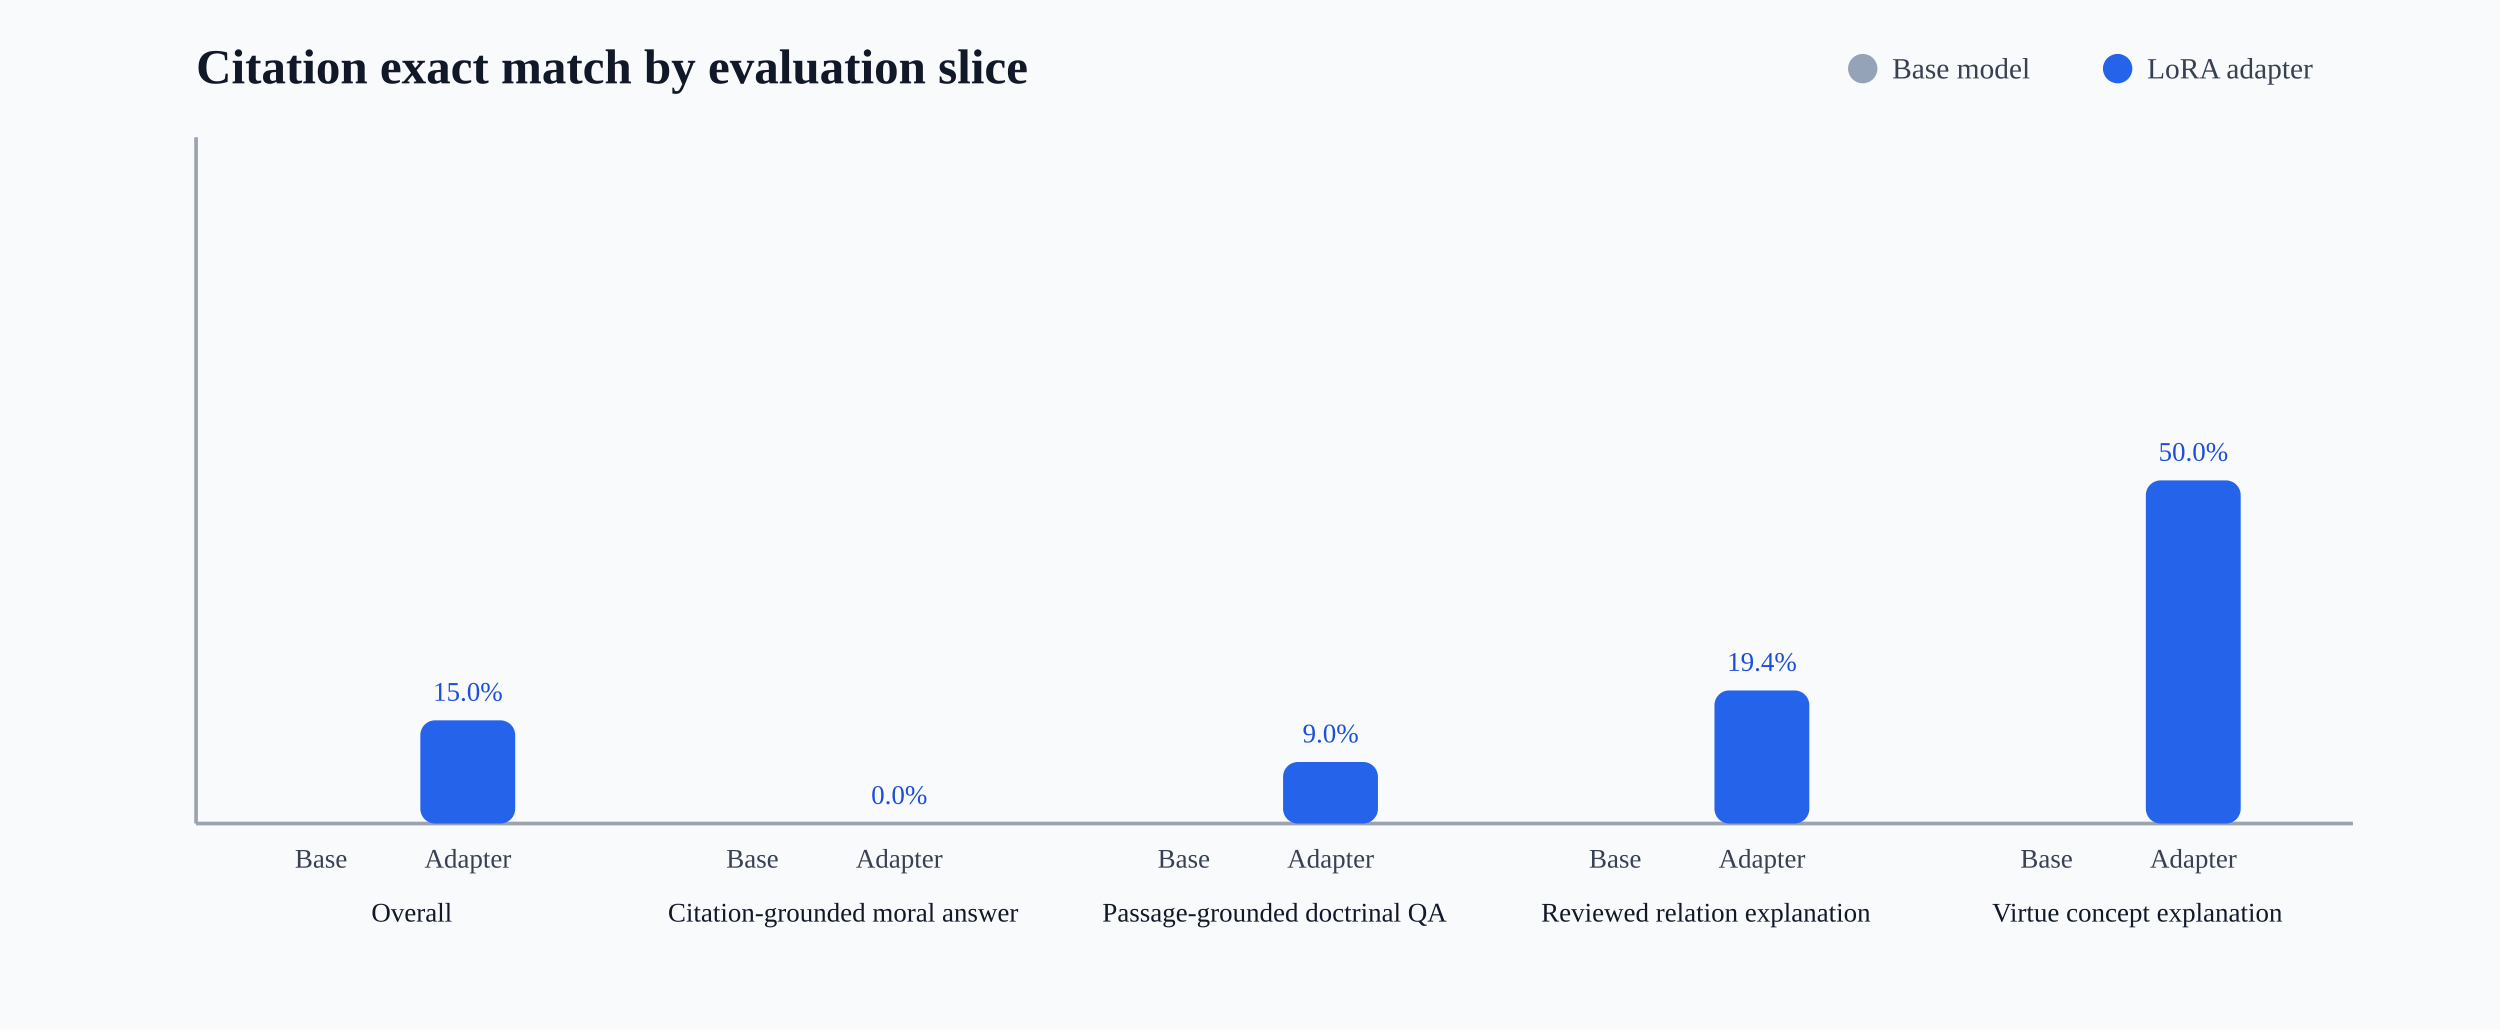
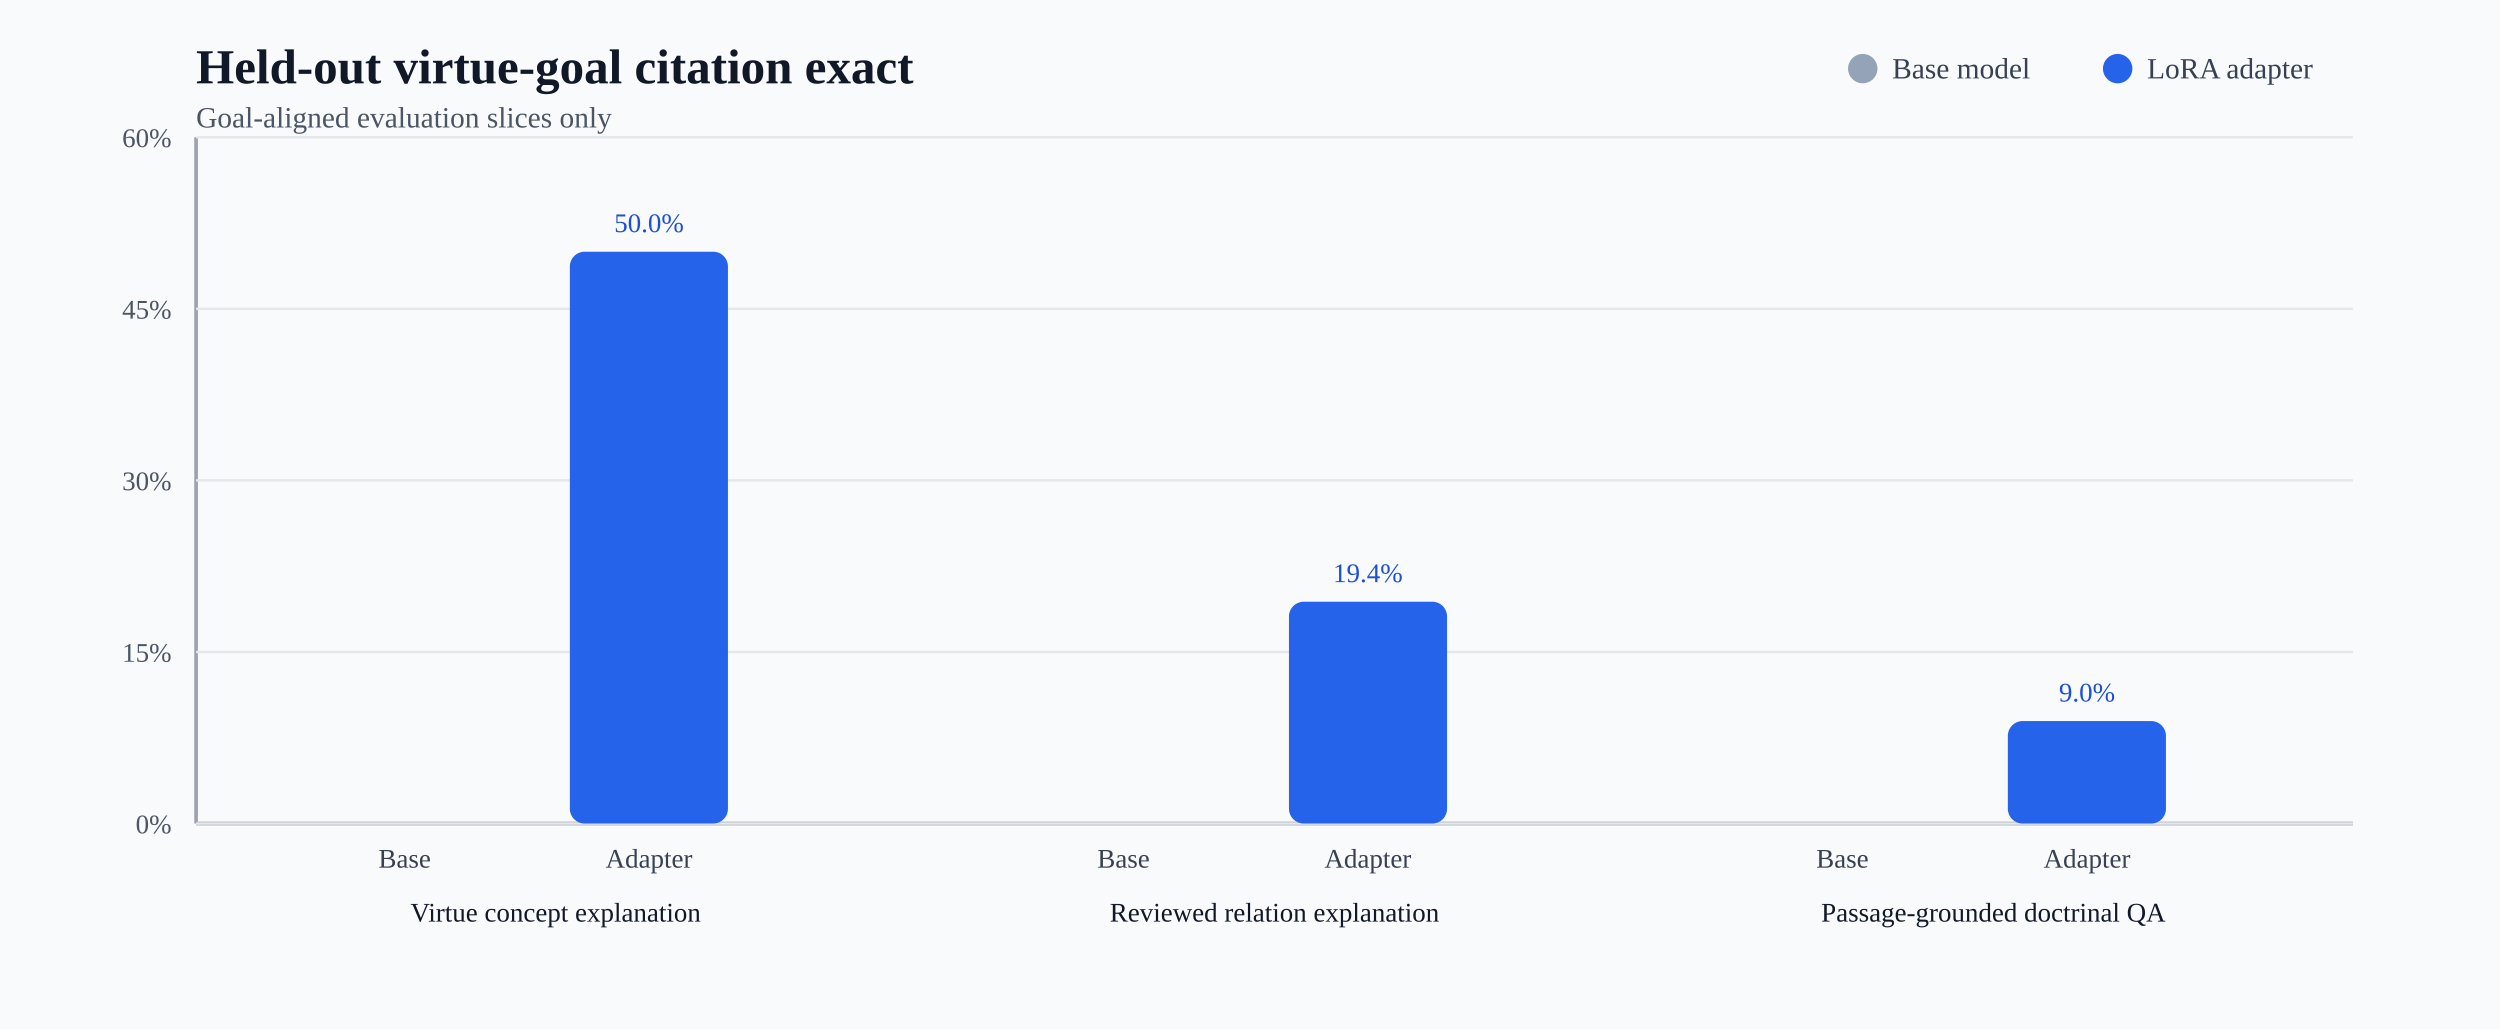
<svg xmlns="http://www.w3.org/2000/svg" width="1020" height="420" viewBox="0 0 1020 420" role="img" aria-label="Base versus adapter citation exact comparison">
  <rect x="0" y="0" width="1020" height="420" fill="#f8fafc" />
-   <text x="80" y="34" font-size="20" font-weight="700" fill="#111827">Citation exact match by evaluation slice</text>
+   <text x="80" y="34" font-size="20" font-weight="700" fill="#111827">Held-out virtue-goal citation exact</text>
+   <text x="80" y="52" font-size="12" fill="#4b5563">Goal-aligned evaluation slices only</text>
  <line x1="80.0" y1="56.0" x2="80.0" y2="336.0" stroke="#9ca3af" stroke-width="1.5" />
  <line x1="80.0" y1="336.0" x2="960.0" y2="336.0" stroke="#9ca3af" stroke-width="1.5" />
-   <rect x="111.7" y="336.0" width="38.7" height="0.0" fill="#94a3b8" rx="6" />
-   <rect x="171.5" y="293.9" width="38.7" height="42.1" fill="#2563eb" rx="6" />
-   <text x="131.0" y="354.0" font-size="11" text-anchor="middle" fill="#374151">Base</text>
-   <text x="190.9" y="354.0" font-size="11" text-anchor="middle" fill="#374151">Adapter</text>
-   <text x="168.0" y="376.0" font-size="11" text-anchor="middle" fill="#111827">Overall</text>
-   <text x="190.9" y="285.9" font-size="11" text-anchor="middle" fill="#1d4ed8">15.0%</text>
-   <rect x="287.7" y="336.0" width="38.7" height="0.0" fill="#94a3b8" rx="6" />
-   <rect x="347.5" y="336.0" width="38.7" height="0.0" fill="#2563eb" rx="6" />
-   <text x="307.0" y="354.0" font-size="11" text-anchor="middle" fill="#374151">Base</text>
-   <text x="366.9" y="354.0" font-size="11" text-anchor="middle" fill="#374151">Adapter</text>
-   <text x="344.0" y="376.0" font-size="11" text-anchor="middle" fill="#111827">Citation-grounded moral answer</text>
-   <text x="366.9" y="328.0" font-size="11" text-anchor="middle" fill="#1d4ed8">0.0%</text>
-   <rect x="463.7" y="336.0" width="38.7" height="0.0" fill="#94a3b8" rx="6" />
-   <rect x="523.5" y="310.9" width="38.7" height="25.1" fill="#2563eb" rx="6" />
-   <text x="483.0" y="354.0" font-size="11" text-anchor="middle" fill="#374151">Base</text>
-   <text x="542.9" y="354.0" font-size="11" text-anchor="middle" fill="#374151">Adapter</text>
-   <text x="520.0" y="376.0" font-size="11" text-anchor="middle" fill="#111827">Passage-grounded doctrinal QA</text>
-   <text x="542.9" y="302.9" font-size="11" text-anchor="middle" fill="#1d4ed8">9.0%</text>
-   <rect x="639.7" y="336.0" width="38.7" height="0.0" fill="#94a3b8" rx="6" />
-   <rect x="699.5" y="281.7" width="38.7" height="54.3" fill="#2563eb" rx="6" />
-   <text x="659.0" y="354.0" font-size="11" text-anchor="middle" fill="#374151">Base</text>
-   <text x="718.9" y="354.0" font-size="11" text-anchor="middle" fill="#374151">Adapter</text>
-   <text x="696.0" y="376.0" font-size="11" text-anchor="middle" fill="#111827">Reviewed relation explanation</text>
-   <text x="718.9" y="273.7" font-size="11" text-anchor="middle" fill="#1d4ed8">19.4%</text>
-   <rect x="815.7" y="336.0" width="38.7" height="0.0" fill="#94a3b8" rx="6" />
-   <rect x="875.5" y="196.0" width="38.7" height="140.0" fill="#2563eb" rx="6" />
-   <text x="835.0" y="354.0" font-size="11" text-anchor="middle" fill="#374151">Base</text>
-   <text x="894.9" y="354.0" font-size="11" text-anchor="middle" fill="#374151">Adapter</text>
-   <text x="872.0" y="376.0" font-size="11" text-anchor="middle" fill="#111827">Virtue concept explanation</text>
-   <text x="894.9" y="188.0" font-size="11" text-anchor="middle" fill="#1d4ed8">50.0%</text>
+   <line x1="80.0" y1="336.0" x2="960.0" y2="336.0" stroke="#e5e7eb" stroke-width="1" />
+   <text x="70.0" y="340.0" font-size="11" text-anchor="end" fill="#4b5563">0%</text>
+   <line x1="80.0" y1="266.0" x2="960.0" y2="266.0" stroke="#e5e7eb" stroke-width="1" />
+   <text x="70.0" y="270.0" font-size="11" text-anchor="end" fill="#4b5563">15%</text>
+   <line x1="80.0" y1="196.0" x2="960.0" y2="196.0" stroke="#e5e7eb" stroke-width="1" />
+   <text x="70.0" y="200.0" font-size="11" text-anchor="end" fill="#4b5563">30%</text>
+   <line x1="80.0" y1="126.0" x2="960.0" y2="126.0" stroke="#e5e7eb" stroke-width="1" />
+   <text x="70.0" y="130.0" font-size="11" text-anchor="end" fill="#4b5563">45%</text>
+   <line x1="80.0" y1="56.0" x2="960.0" y2="56.0" stroke="#e5e7eb" stroke-width="1" />
+   <text x="70.0" y="60.0" font-size="11" text-anchor="end" fill="#4b5563">60%</text>
+   <rect x="132.8" y="336.0" width="64.5" height="0.0" fill="#94a3b8" rx="6" />
+   <rect x="232.5" y="102.7" width="64.5" height="233.3" fill="#2563eb" rx="6" />
+   <text x="165.1" y="354.0" font-size="11" text-anchor="middle" fill="#374151">Base</text>
+   <text x="264.8" y="354.0" font-size="11" text-anchor="middle" fill="#374151">Adapter</text>
+   <text x="226.7" y="376.0" font-size="11" text-anchor="middle" fill="#111827">Virtue concept explanation</text>
+   <text x="264.8" y="94.7" font-size="11" text-anchor="middle" fill="#1d4ed8">50.0%</text>
+   <rect x="426.1" y="336.0" width="64.5" height="0.0" fill="#94a3b8" rx="6" />
+   <rect x="525.9" y="245.5" width="64.5" height="90.5" fill="#2563eb" rx="6" />
+   <text x="458.4" y="354.0" font-size="11" text-anchor="middle" fill="#374151">Base</text>
+   <text x="558.1" y="354.0" font-size="11" text-anchor="middle" fill="#374151">Adapter</text>
+   <text x="520.0" y="376.0" font-size="11" text-anchor="middle" fill="#111827">Reviewed relation explanation</text>
+   <text x="558.1" y="237.5" font-size="11" text-anchor="middle" fill="#1d4ed8">19.4%</text>
+   <rect x="719.5" y="336.0" width="64.5" height="0.0" fill="#94a3b8" rx="6" />
+   <rect x="819.2" y="294.2" width="64.5" height="41.8" fill="#2563eb" rx="6" />
+   <text x="751.7" y="354.0" font-size="11" text-anchor="middle" fill="#374151">Base</text>
+   <text x="851.5" y="354.0" font-size="11" text-anchor="middle" fill="#374151">Adapter</text>
+   <text x="813.3" y="376.0" font-size="11" text-anchor="middle" fill="#111827">Passage-grounded doctrinal QA</text>
+   <text x="851.5" y="286.2" font-size="11" text-anchor="middle" fill="#1d4ed8">9.0%</text>
  <circle cx="760" cy="28" r="6" fill="#94a3b8" />
  <text x="772" y="32" font-size="12" fill="#374151">Base model</text>
  <circle cx="864" cy="28" r="6" fill="#2563eb" />
  <text x="876" y="32" font-size="12" fill="#374151">LoRA adapter</text>
</svg>
